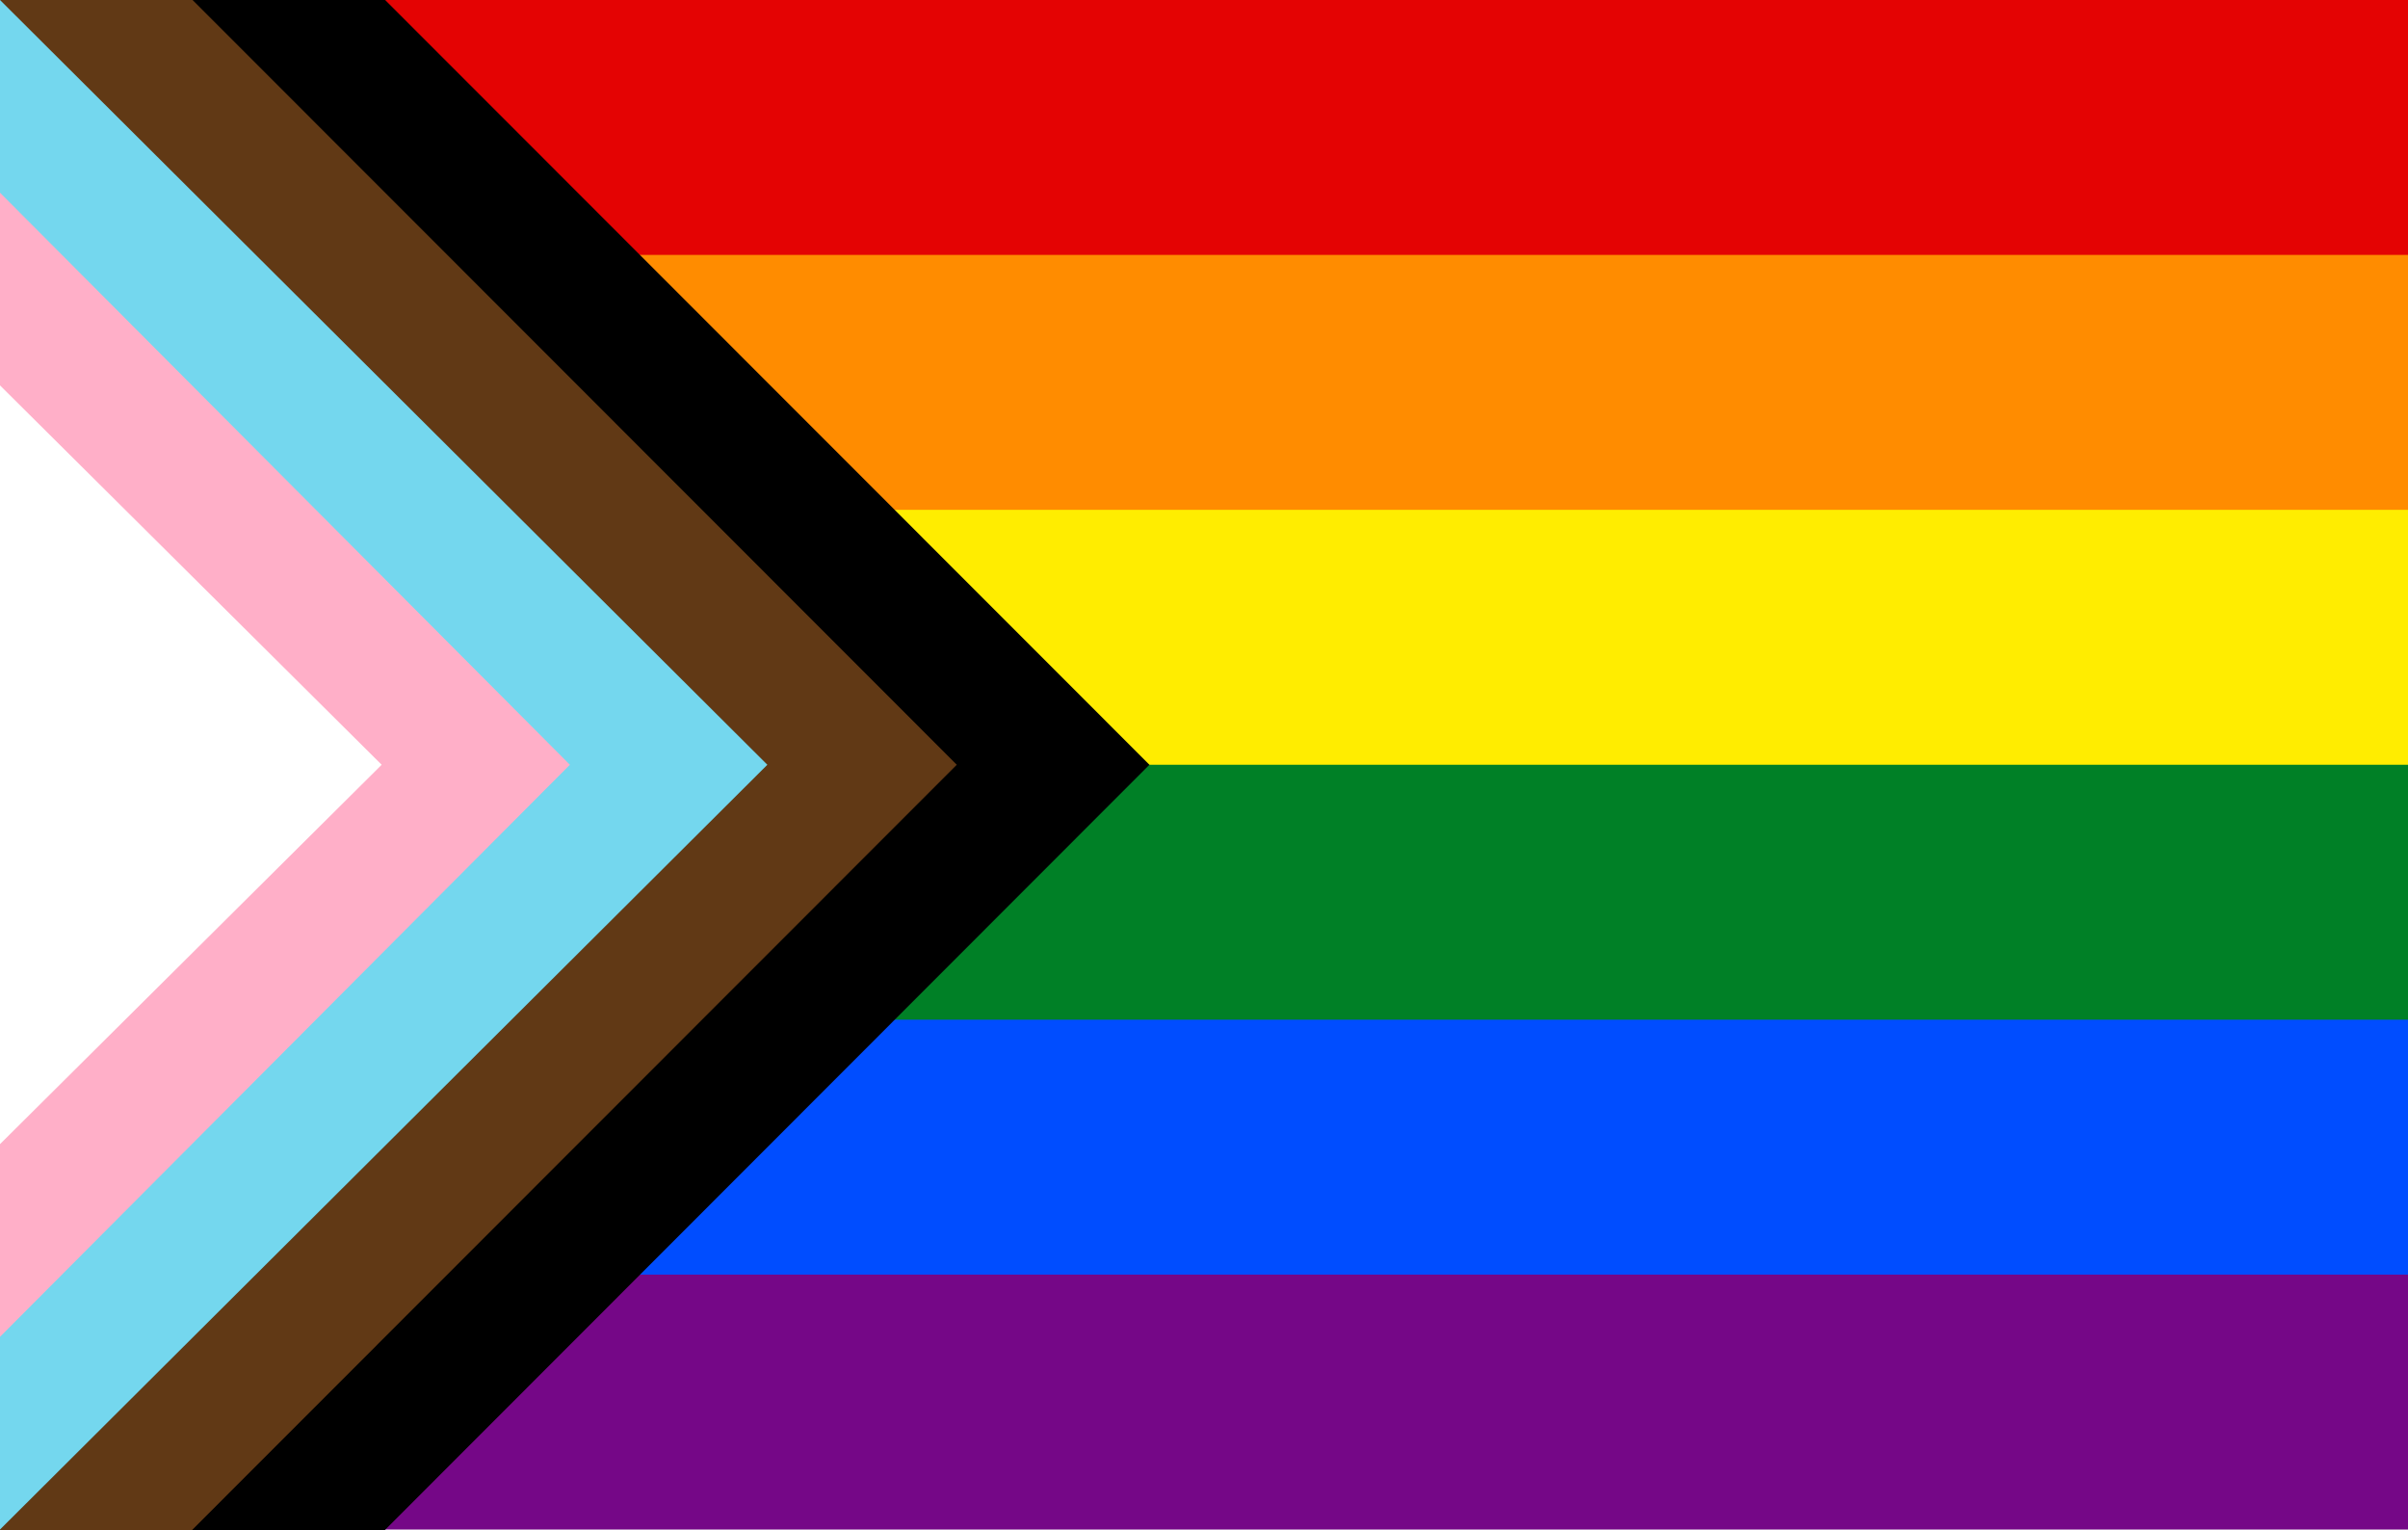
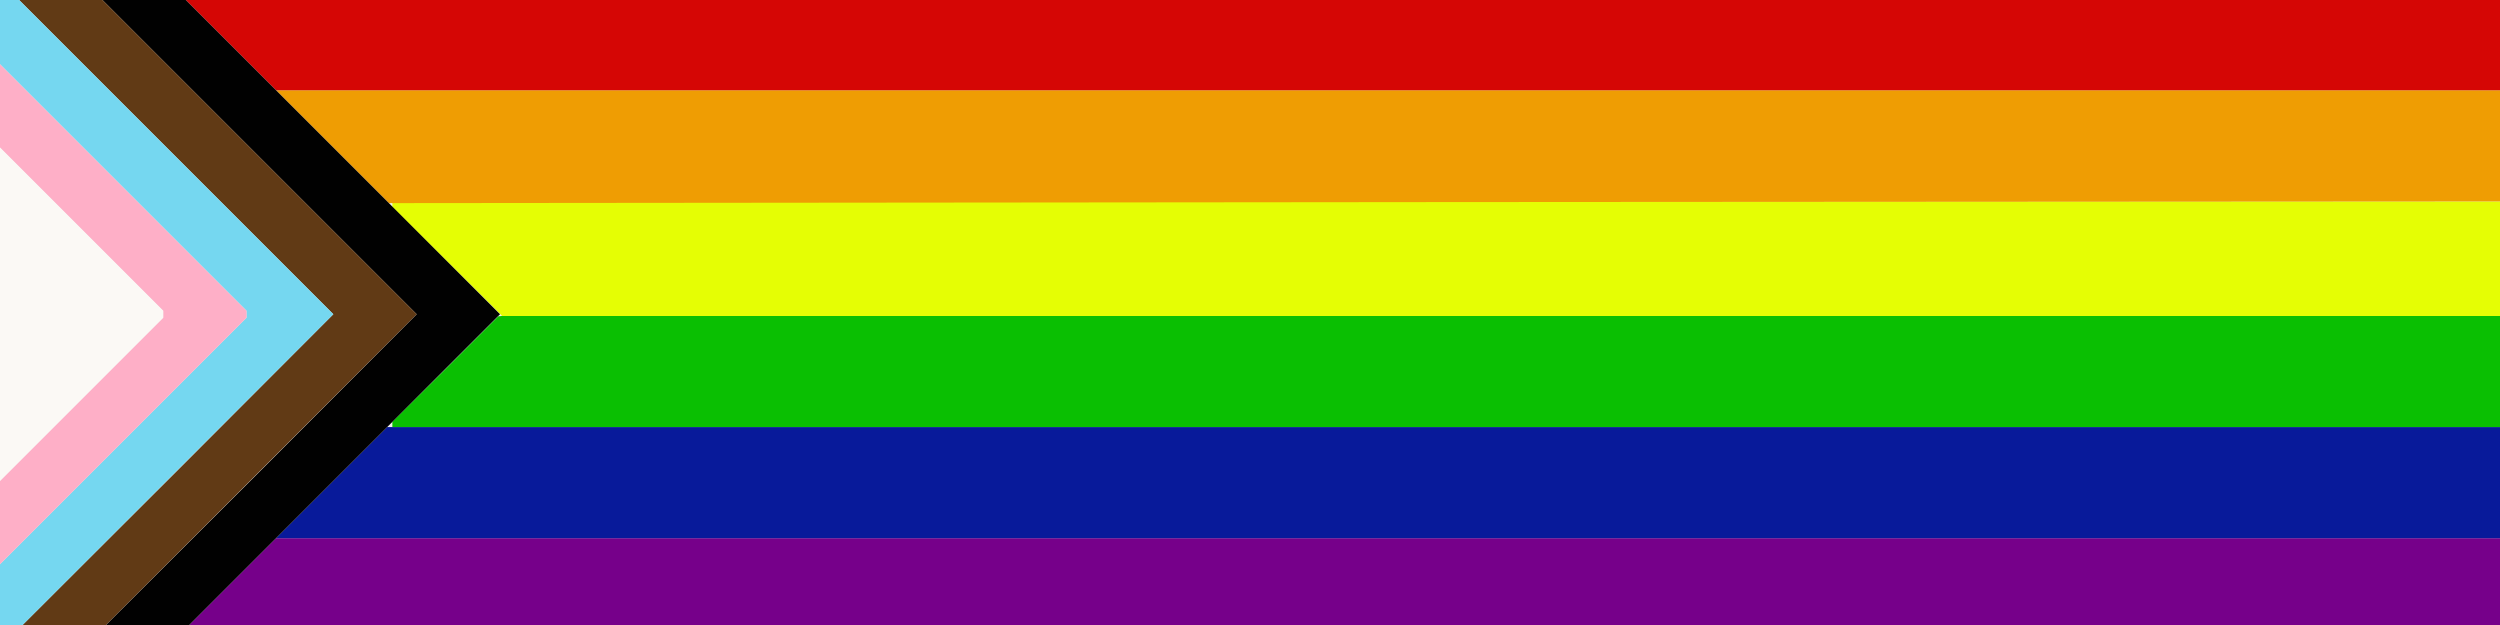
- <svg xmlns="http://www.w3.org/2000/svg" viewBox="0 0 6000 3810">
-   <path fill="#750787" d="M0 0h6000v3810H0z" />
-   <path fill="#004dff" d="M0 0h6000v3175H0z" />
-   <path fill="#008026" d="M0 0h6000v2540H0z" />
-   <path fill="#ffed00" d="M0 0h6000v1905H0z" />
-   <path fill="#ff8c00" d="M0 0h6000v1270H0z" />
-   <path fill="#e40303" d="M0 0h6000v635H0z" />
-   <path d="m0-960 2864 2865L0 4771z" />
-   <path fill="#613915" d="m0-480 2384 2385L0 4290z" />
-   <path fill="#74d7ee" d="M0 3810V0l1912 1905z" />
-   <path fill="#ffafc8" d="M0 3330V480l1420 1425z" />
-   <path fill="#fff" d="m0 960 951 945L0 2850z" />
+ <svg xmlns="http://www.w3.org/2000/svg" viewBox="0 0 720 180">
+   <path fill="#76008a" fill-rule="evenodd" d="M67 167.5 54.5 180H720v-25H79.5z" />
+   <path fill="#081a9a" fill-rule="evenodd" d="m95.5 139-16 16H720v-32H111.5z" />
+   <path fill="#0abf02" fill-rule="evenodd" d="m146.5 90.8-3 .3-15.2 15.2-15.3 15.2v1.5h607V91l-285.2-.2-285.3-.3z" />
+   <path fill="#e5fe04" fill-rule="evenodd" d="M113 58.8v.8l15.8 15.7L144.6 91H720V58H113z" />
+   <path fill="#ef9d03" fill-rule="evenodd" d="M95.8 42.3 112 58.5l304-.3 304-.2V26H79.5z" />
+   <path fill="#d50605" fill-rule="evenodd" d="m66.5 13 13 13H720V0H53.5z" />
+   <path fill="#010101" fill-rule="evenodd" d="M74.8 45.3 120 90.5l-44.7 44.8L30.5 180h24l44.7-44.7L144 90.5 98.8 45.3 53.5 0h-24z" />
+   <path fill="#613a15" fill-rule="evenodd" d="M50.8 45.3 96 90.5l-44.7 44.8L6.5 180h24l44.7-44.7L120 90.5 74.8 45.3 29.5 0h-24z" />
+   <path fill="#75d7f0" fill-rule="evenodd" d="M0 9.3v9.2L35.5 54 71 89.5v2L35.5 127 0 162.5V180h6.5l44.8-44.8L96 90.5 50.7 45.2 5.5 0H0z" />
+   <path fill="#feafc7" fill-rule="evenodd" d="M0 30.5v12L23.5 66 47 89.5v2L23.5 115 0 138.5v24L35.5 127 71 91.5v-2L35.5 54 0 18.5z" />
+   <path fill="#fbf9f5" fill-rule="evenodd" d="M0 90.5v48L23.5 115 47 91.5v-2L23.5 66 0 42.5z" />
</svg>
